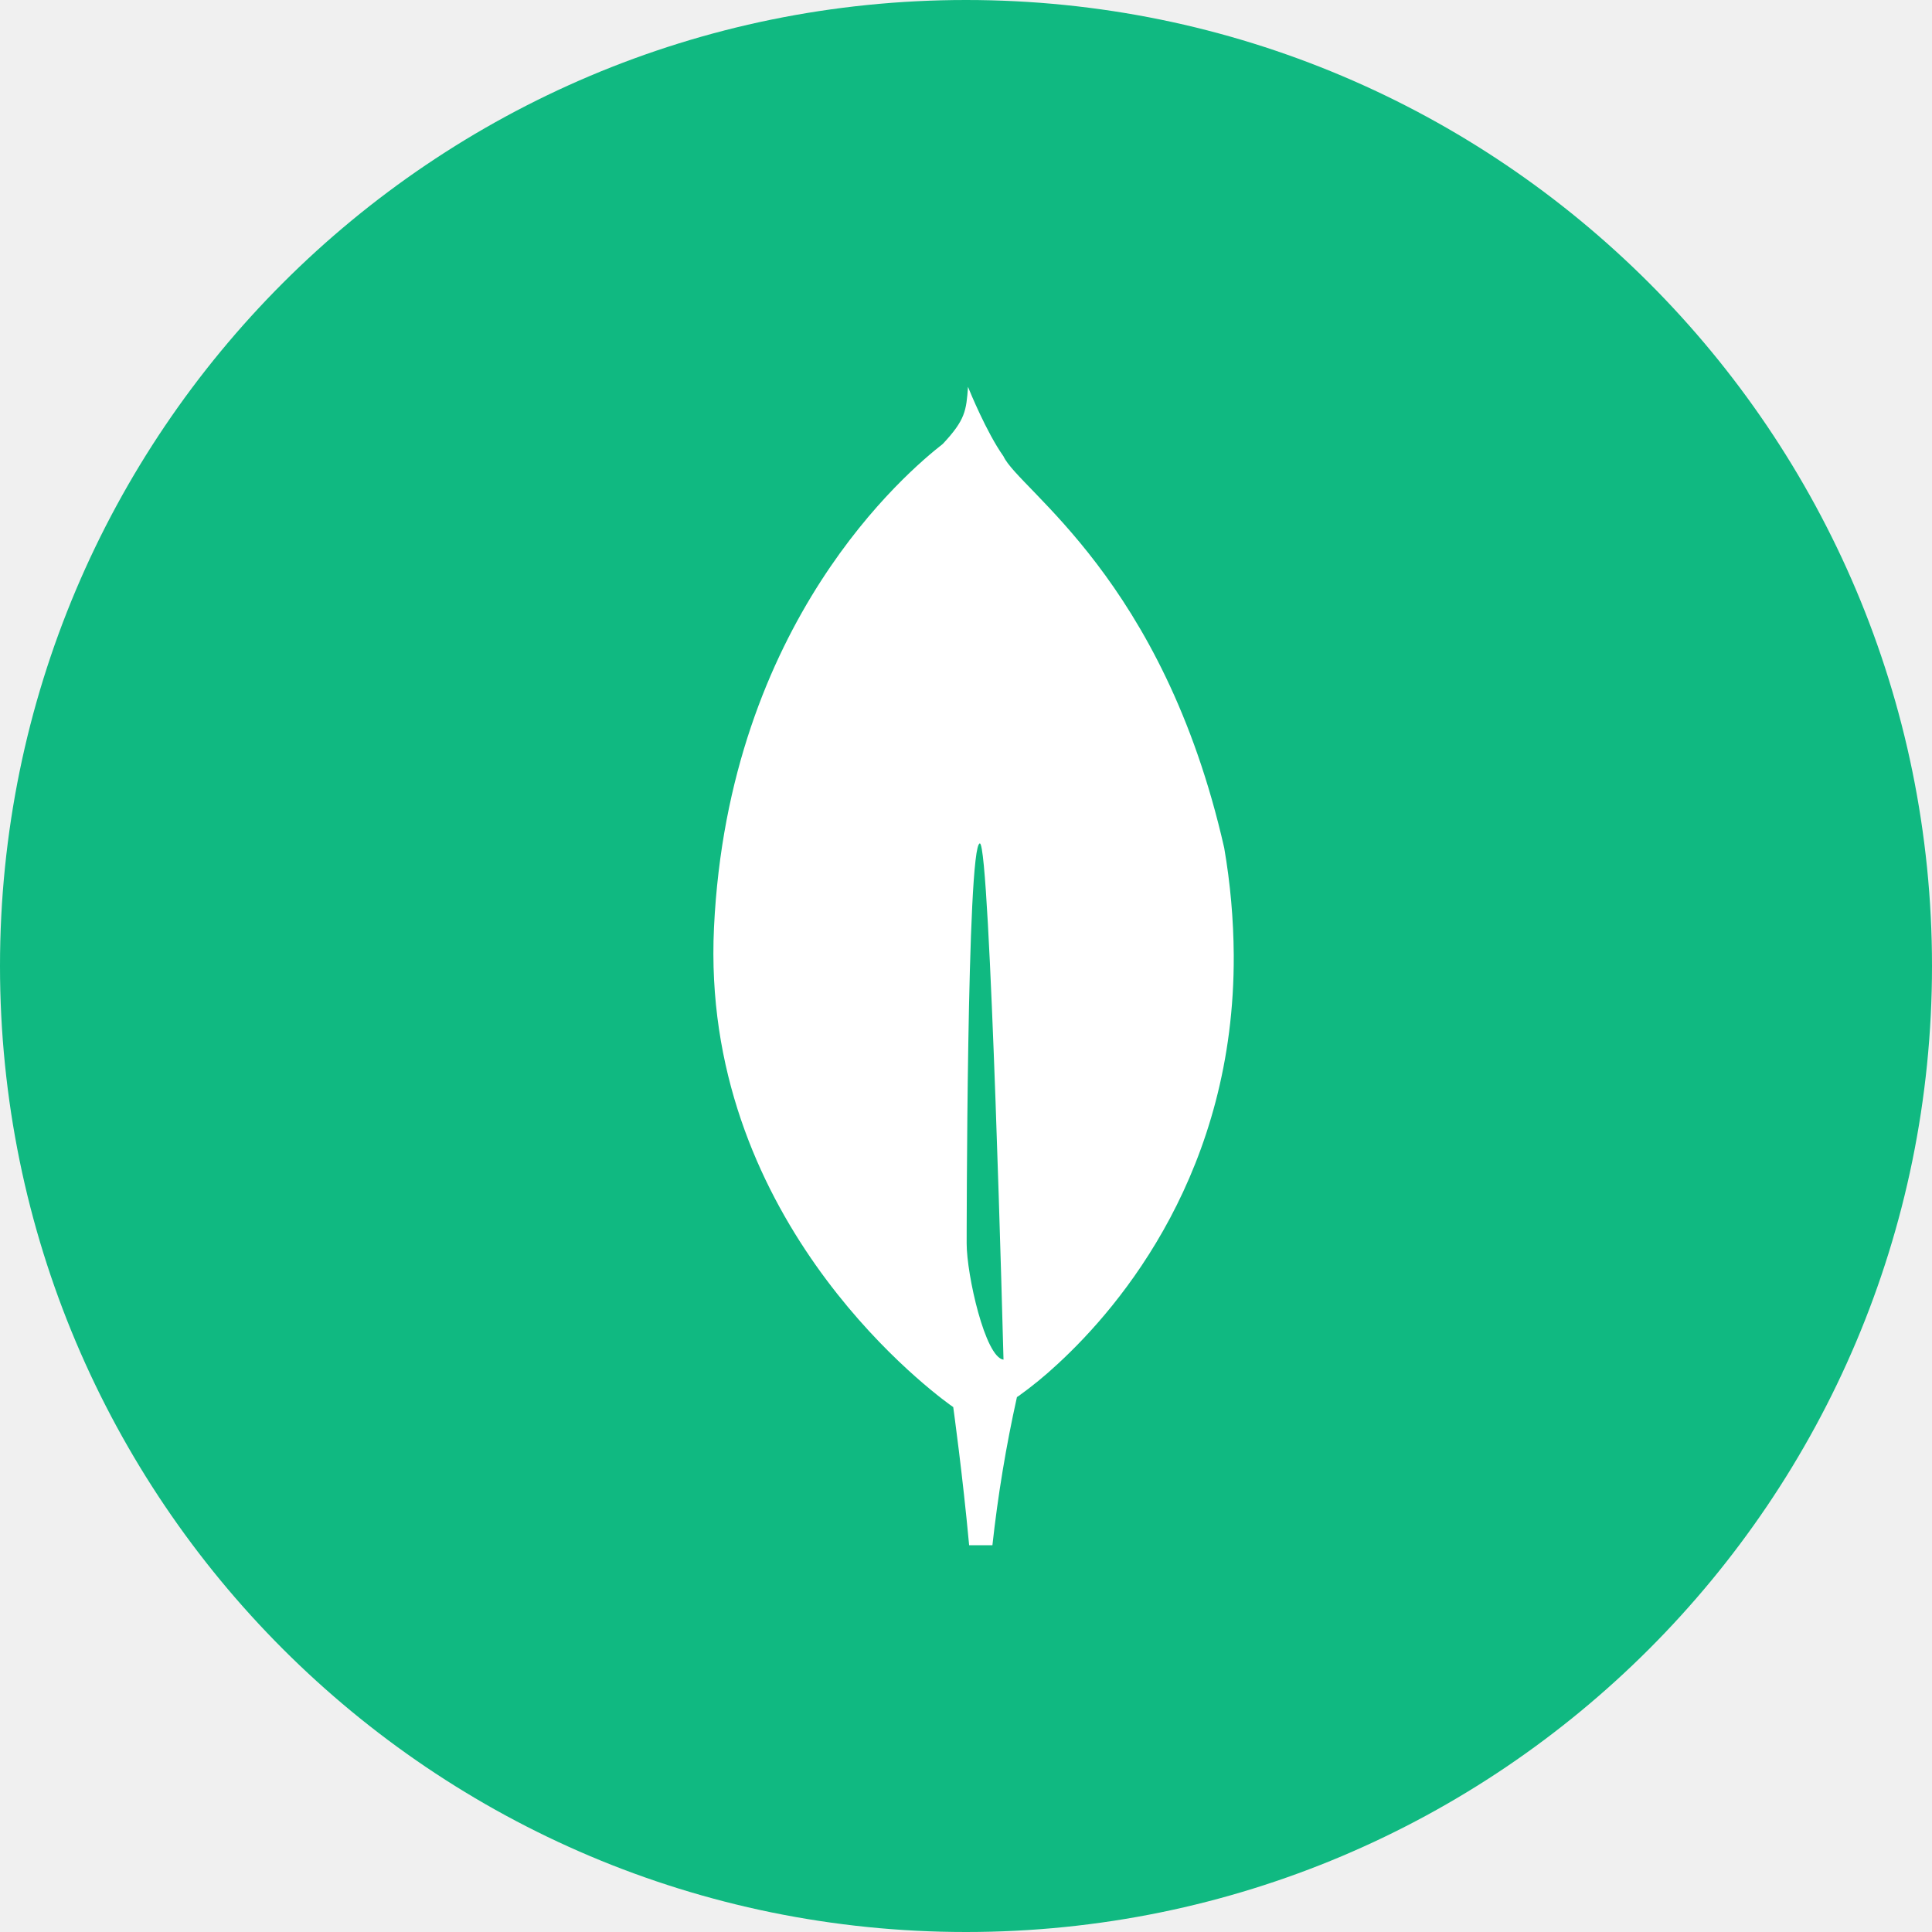
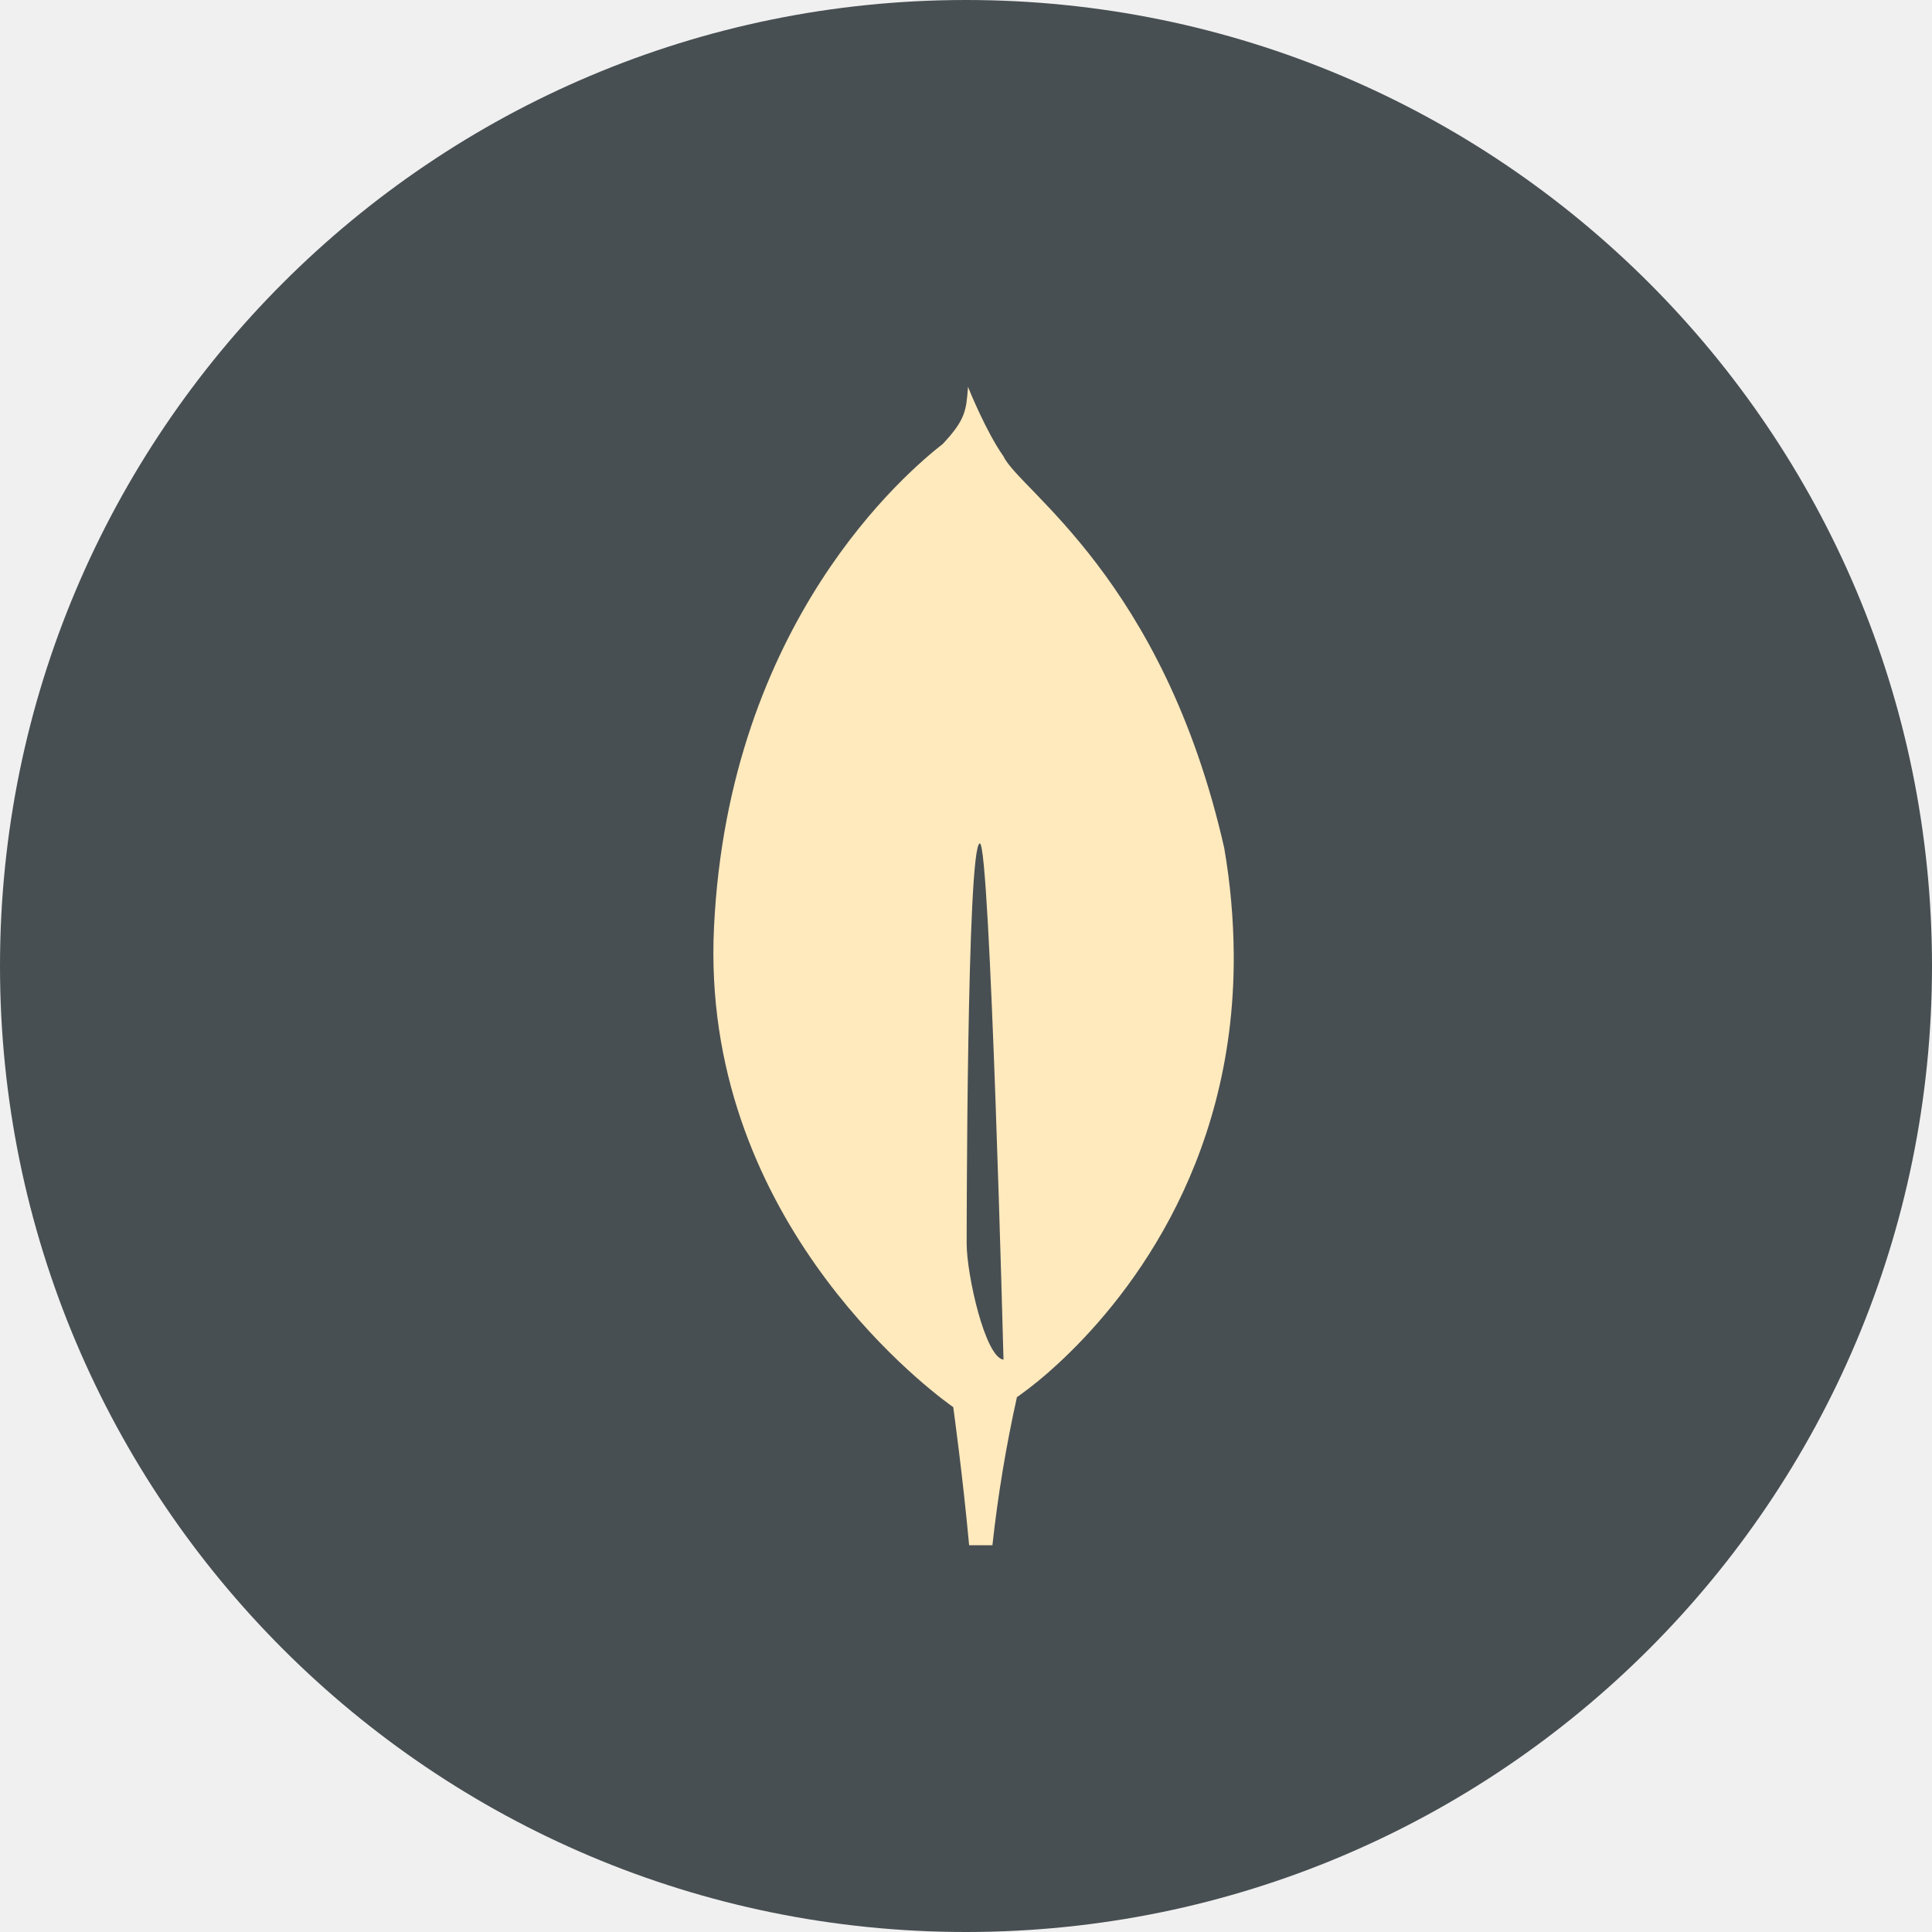
<svg xmlns="http://www.w3.org/2000/svg" width="800px" height="800px" viewBox="0 0 1024 1024">
-   <circle cx="512" cy="512" r="512" style="fill: #10b981" />
-   <path d="M648.86 449.44c-32.34-142.73-108.77-189.66-117-207.59-9-12.65-18.12-35.15-18.12-35.15-.15-.38-.39-1.05-.67-1.7-.93 12.65-1.41 17.53-13.37 30.29-18.52 14.48-113.54 94.21-121.27 256.37-7.21 151.24 109.25 241.36 125 252.85l1.79 1.27v-.11c.1.76 5 36 8.44 73.34H526a726.68 726.68 0 0 1 13-78.53l1-.65a204.48 204.48 0 0 0 20.11-16.45l.72-.65c33.48-30.93 93.67-102.47 93.08-216.53a347.07 347.07 0 0 0-5.05-56.76zM512.35 659.12s0-212.12 7-212.08c5.46 0 12.53 273.61 12.53 273.61-9.72-1.17-19.53-45.03-19.53-61.53z" style="fill: #fff" />
+   <circle cx="512" cy="512" r="512" style="fill: #484f52" />
+   <path d="M648.86 449.44c-32.34-142.73-108.77-189.66-117-207.59-9-12.65-18.12-35.15-18.12-35.15-.15-.38-.39-1.05-.67-1.7-.93 12.65-1.41 17.53-13.37 30.29-18.52 14.48-113.54 94.21-121.27 256.37-7.21 151.24 109.25 241.36 125 252.85l1.79 1.27v-.11c.1.76 5 36 8.44 73.34H526a726.68 726.68 0 0 1 13-78.53l1-.65a204.48 204.48 0 0 0 20.11-16.45l.72-.65c33.48-30.93 93.67-102.47 93.08-216.53a347.07 347.07 0 0 0-5.05-56.76zM512.35 659.12s0-212.12 7-212.08c5.46 0 12.53 273.61 12.53 273.61-9.72-1.17-19.53-45.03-19.53-61.53z" style="fill: #ffeabd" />
</svg>
